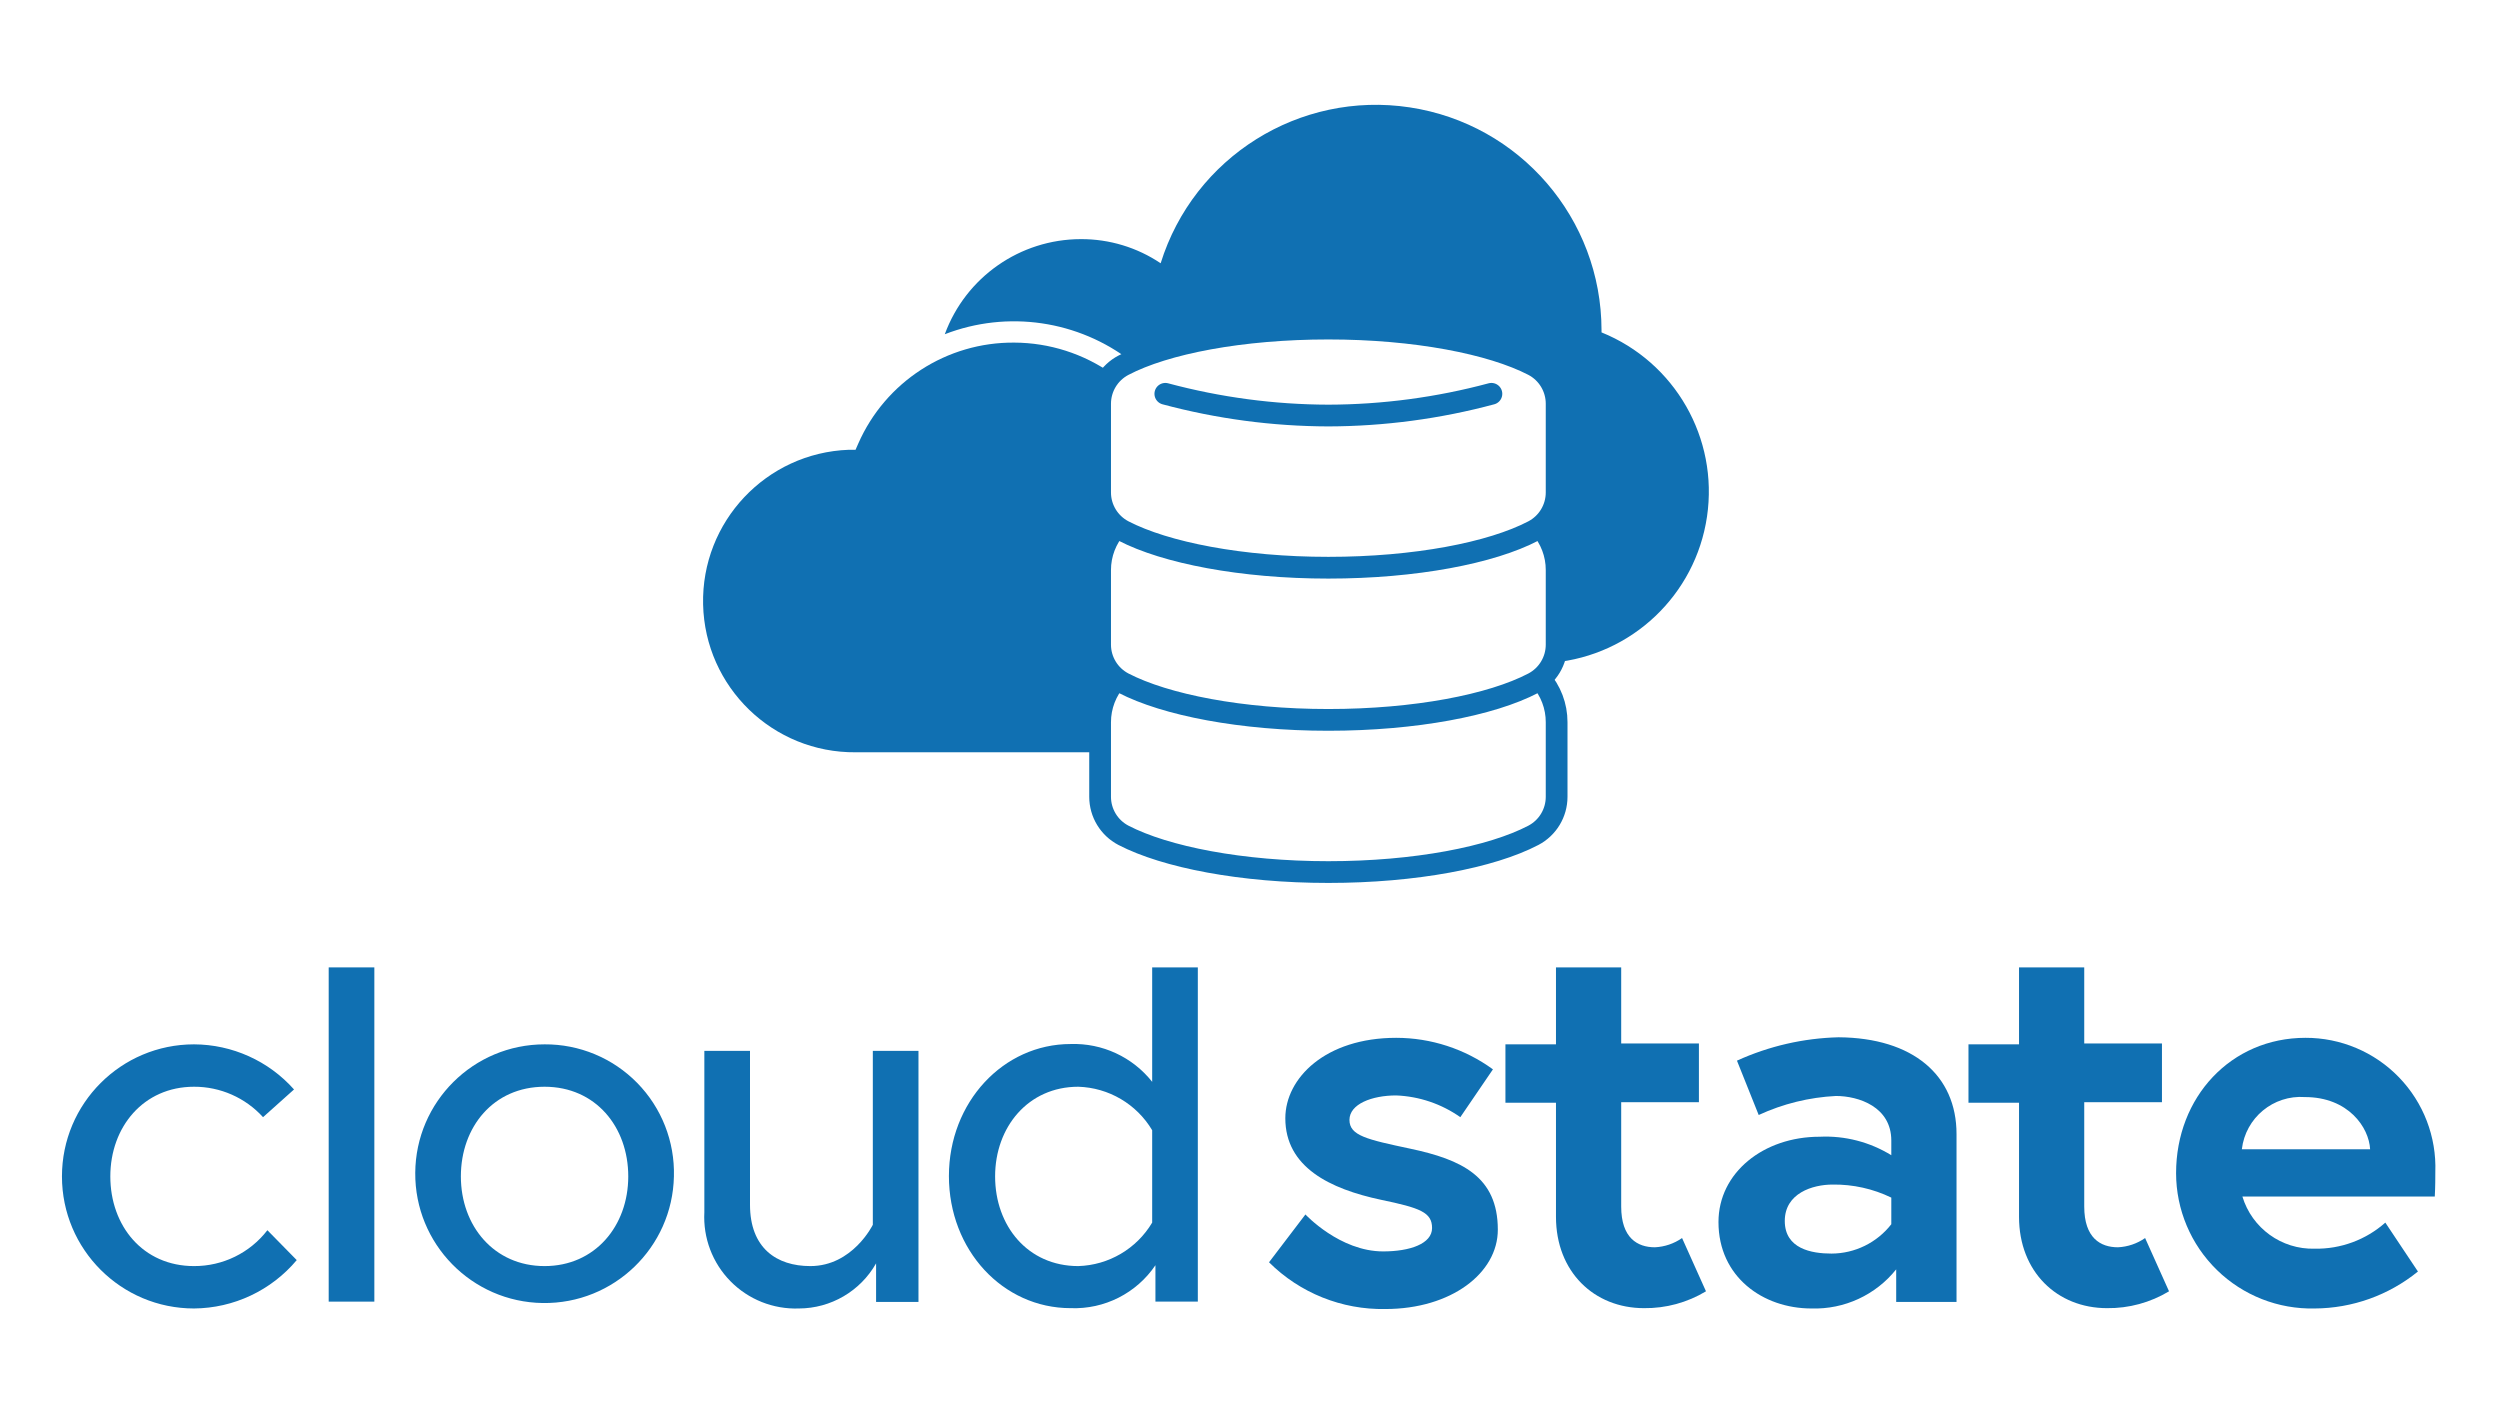
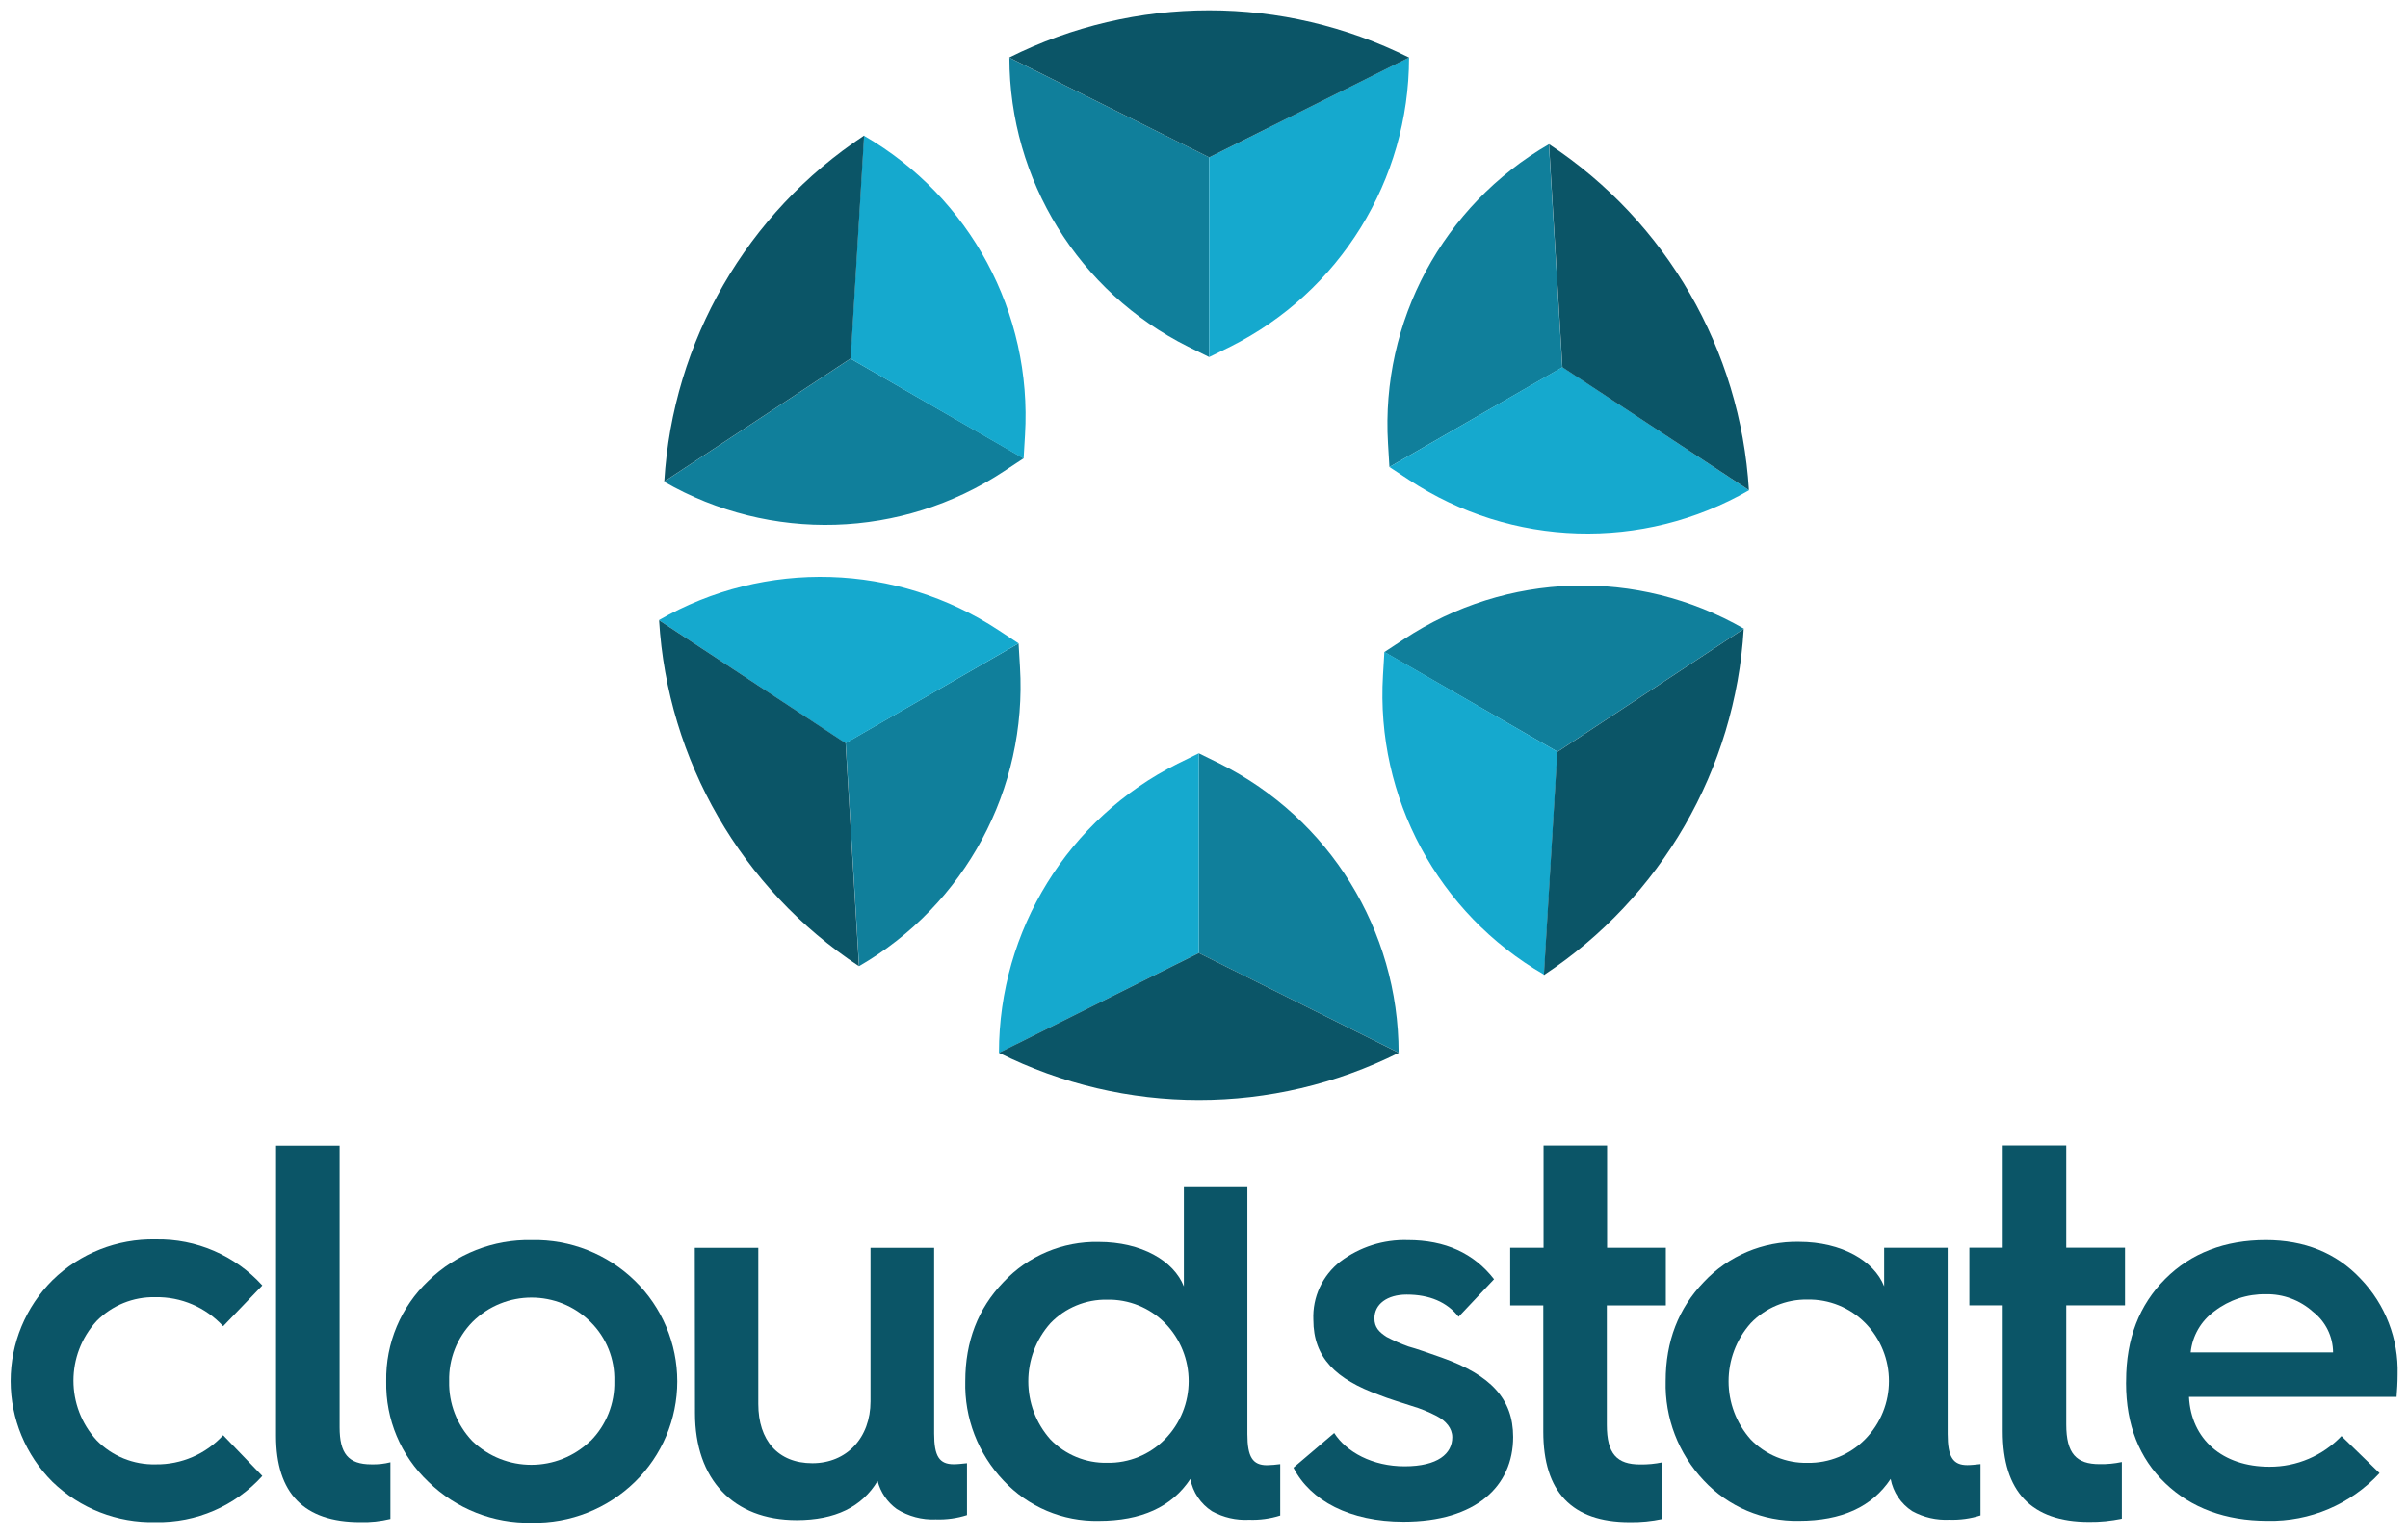
- <svg xmlns="http://www.w3.org/2000/svg" viewBox="0 0 230 130">
-   <g id="Layer_1" data-name="Layer 1">
-     <g id="text">
-       <path d="M27.3,115.93a12.46,12.46,0,0,1-9.45,4.45,12.15,12.15,0,0,1,0-24.3,12.38,12.38,0,0,1,9.2,4.15l-2.85,2.55a8.54,8.54,0,0,0-6.35-2.8c-4.65,0-7.7,3.7-7.7,8.25s3,8.25,7.7,8.25a8.48,8.48,0,0,0,6.75-3.3Z" fill="#1070b2" />
-       <path d="M30.24,89h4.2v30.75h-4.2Z" fill="#1070b2" />
-       <path d="M62,108.23A11.9,11.9,0,1,1,50.1,96.08,11.83,11.83,0,0,1,62,108.23Zm-4.2,0c0-4.55-3-8.25-7.7-8.25s-7.7,3.7-7.7,8.25,3.05,8.25,7.7,8.25S57.8,112.78,57.8,108.23Z" fill="#1070b2" />
-       <path d="M64.8,111.53V96.68H69v14.15c0,4,2.45,5.65,5.55,5.65,3.9,0,5.75-3.8,5.75-3.8v-16h4.2v23.1H80.6v-3.55a8.19,8.19,0,0,1-7.1,4.15A8.41,8.41,0,0,1,64.8,111.53Z" fill="#1070b2" />
-       <path d="M106,99.53V89h4.2v30.75H106.3v-3.35a9,9,0,0,1-7.8,3.95c-6.25,0-11.2-5.35-11.2-12.15s5-12.15,11.2-12.15A9.18,9.18,0,0,1,106,99.53Zm0,4.45a8.2,8.2,0,0,0-6.8-4c-4.6,0-7.65,3.7-7.65,8.25s3,8.25,7.65,8.25a8.2,8.2,0,0,0,6.8-4Z" fill="#1070b2" />
-       <path d="M120.1,111.73s3.15,3.4,7.15,3.4c2.45,0,4.5-.7,4.5-2.15s-1.1-1.85-4.7-2.6c-4.7-1-8.8-3-8.8-7.5,0-3.7,3.7-7.4,10.2-7.4a15.13,15.13,0,0,1,8.9,2.9l-3,4.4a11,11,0,0,0-5.9-2c-2.25,0-4.3.8-4.3,2.25s1.6,1.8,5.6,2.65c4.7,1,8.05,2.55,8.05,7.45,0,4-4.3,7.3-10.35,7.3a14.78,14.78,0,0,1-10.7-4.3Z" fill="#1070b2" />
-       <path d="M138.5,96.08h4.65V89h6v7h7.15v5.4h-7.15V111c0,2.9,1.5,3.75,3.1,3.75a4.75,4.75,0,0,0,2.5-.85l2.2,4.9a10.79,10.79,0,0,1-5.7,1.55c-4.6,0-8.1-3.35-8.1-8.4v-10.5H138.5Z" fill="#1070b2" />
-       <path d="M180,104.33v15.45h-5.55v-3a9.59,9.59,0,0,1-7.8,3.6c-4.45,0-8.55-2.9-8.55-7.95,0-4.55,4.15-7.85,9.3-7.85a11.52,11.52,0,0,1,6.6,1.7v-1.35c0-3.1-3-4.1-5.1-4.1a19.24,19.24,0,0,0-7.1,1.75l-2-5a24,24,0,0,1,9.35-2.15C176,95.48,180,98.93,180,104.33Zm-6,8.3v-2.45a12,12,0,0,0-5.4-1.2c-1.85,0-4.4.8-4.4,3.35s2.45,3,4.3,3A7,7,0,0,0,174,112.63Z" fill="#1070b2" />
-       <path d="M181.1,96.08h4.65V89h6v7h7.15v5.4h-7.15V111c0,2.9,1.5,3.75,3.1,3.75a4.75,4.75,0,0,0,2.5-.85l2.2,4.9a10.79,10.79,0,0,1-5.7,1.55c-4.6,0-8.1-3.35-8.1-8.4v-10.5H181.1Z" fill="#1070b2" />
-       <path d="M224.05,107.83c0,.45,0,1.35-.05,2.25H206.3a6.76,6.76,0,0,0,6.65,4.8,9.54,9.54,0,0,0,6.5-2.4l3,4.5a15.18,15.18,0,0,1-9.5,3.4,12.46,12.46,0,0,1-12.75-12.45c0-7,5.05-12.45,11.9-12.45A11.92,11.92,0,0,1,224.05,107.83Zm-6-2.1c-.1-2-2-4.8-6-4.8a5.45,5.45,0,0,0-5.8,4.8Z" fill="#1070b2" />
-     </g>
-     <g id="icon">
-       <path d="M101.21,66.44a6,6,0,0,1,1.53-4h0a4,4,0,0,1-1.53-3.13V52.44a6,6,0,0,1,1.53-4h0a4,4,0,0,1-1.53-3.13V37.15a4,4,0,0,1,1.11-2.75,15.7,15.7,0,0,0-9-2.88,15.54,15.54,0,0,0-14.36,9.29l-.25.57-.62,0a13.92,13.92,0,0,0,.64,27.83h22.51Z" fill="#1070b2" />
-       <path d="M147.34,30.54v-.17a20.75,20.75,0,0,0-40.56-6.15A13.06,13.06,0,0,0,99.43,22a13.35,13.35,0,0,0-12.51,8.75,17.64,17.64,0,0,1,17.19,2.52c4-1.81,10.6-3,18.1-3,8,0,15,1.35,18.86,3.37a4,4,0,0,1,2.14,3.55v8.16a4,4,0,0,1-1.52,3.13,6,6,0,0,1,1.52,4v6.87a4,4,0,0,1-.35,1.61,15.8,15.8,0,0,0,4.48-30.38Z" fill="#1070b2" />
-       <path d="M102.74,62.44a6,6,0,0,0-1.53,4v6.87a4,4,0,0,0,2.15,3.54c3.86,2,10.86,3.38,18.85,3.38s15-1.36,18.86-3.38a4,4,0,0,0,2.14-3.54V66.44a6,6,0,0,0-1.52-4" fill="none" stroke="#1070b2" stroke-linejoin="round" stroke-width="2" />
-       <path d="M102.74,48.44a6,6,0,0,0-1.53,4v6.87a4,4,0,0,0,2.15,3.54c3.86,2,10.86,3.38,18.85,3.38s15-1.36,18.86-3.38a4,4,0,0,0,2.14-3.54V52.44a6,6,0,0,0-1.52-4" fill="none" stroke="#1070b2" stroke-linejoin="round" stroke-width="2" />
-       <path d="M143.21,37.15a4,4,0,0,0-2.14-3.55c-3.86-2-10.86-3.37-18.86-3.37s-15,1.35-18.85,3.37a4,4,0,0,0-2.15,3.55v8.16a4,4,0,0,0,2.15,3.54c3.86,2,10.86,3.38,18.85,3.38s15-1.36,18.86-3.38a4,4,0,0,0,2.14-3.54Z" fill="none" stroke="#1070b2" stroke-linejoin="round" stroke-width="2" />
-       <path d="M137.21,36.23a58.4,58.4,0,0,1-15,2,58.5,58.5,0,0,1-15-2" fill="none" stroke="#1070b2" stroke-linecap="round" stroke-linejoin="round" stroke-width="2" />
-     </g>
+ <svg xmlns="http://www.w3.org/2000/svg" id="cloudstate-logo" viewBox="0 0 464 296">
+   <g id="icon">
+     <path d="M231,145.18l4.06,2a62.28,62.28,0,0,1,34.44,55.7h0L231,183.67Z" fill="#107f9b" />
+     <path d="M192.53,202.91,231,183.67V145.18l-4.07,2a62.29,62.29,0,0,0-34.44,55.7Z" fill="#15a9ce" />
+     <path d="M269.54,202.91h0L231,183.67l-38.51,19.24h0A86.1,86.1,0,0,0,269.54,202.91Z" fill="#0b5567" />
+     <path d="M233,68.82l-4.06-2a62.28,62.28,0,0,1-34.44-55.7h0L233,30.33Z" fill="#107f9b" />
+     <path d="M271.47,11.09,233,30.33V68.82l4.07-2a62.29,62.29,0,0,0,34.44-55.7Z" fill="#15a9ce" />
+     <path d="M194.46,11.09h0L233,30.33l38.51-19.24h0A86.1,86.1,0,0,0,194.46,11.09Z" fill="#0b5567" />
+     <path d="M197.24,88.33l-3.8,2.5a62.33,62.33,0,0,1-65.48,2h0l35.93-23.71Z" fill="#107f9b" />
+     <path d="M166.47,26.13l-2.58,43,33.35,19.25.27-4.54a62.28,62.28,0,0,0-31-57.66Z" fill="#15a9ce" />
+     <path d="M128,92.79h0l35.93-23.71,2.58-42.95h0A86.05,86.05,0,0,0,128,92.79Z" fill="#0b5567" />
+     <path d="M266.76,125.67l3.8-2.5a62.33,62.33,0,0,1,65.48-2h0l-35.93,23.71Z" fill="#107f9b" />
+     <path d="M297.53,187.87l2.58-43-33.35-19.25-.27,4.54a62.28,62.28,0,0,0,31,57.66Z" fill="#15a9ce" />
+     <path d="M336,121.21h0l-35.93,23.71-2.58,43h0A86.05,86.05,0,0,0,336,121.21Z" fill="#0b5567" />
+     <path d="M196.27,124l.27,4.53a62.27,62.27,0,0,1-31,57.67h0l-2.58-43Z" fill="#107f9b" />
+     <path d="M127,119.54l35.93,23.71L196.27,124l-3.79-2.5a62.33,62.33,0,0,0-65.48-2Z" fill="#15a9ce" />
+     <path d="M165.51,186.21h0l-2.58-43L127,119.54h0A86.06,86.06,0,0,0,165.51,186.21Z" fill="#0b5567" />
+     <path d="M267.73,90l-.27-4.53a62.27,62.27,0,0,1,31-57.67h0l2.58,43Z" fill="#107f9b" />
+     <path d="M337,94.46,301.07,70.75,267.73,90l3.79,2.5a62.33,62.33,0,0,0,65.48,2Z" fill="#15a9ce" />
+     <path d="M298.49,27.79h0l2.58,43L337,94.46h0A86.06,86.06,0,0,0,298.49,27.79Z" fill="#0b5567" />
+   </g>
+   <g id="cloudstate">
+     <path d="M50.55,247.74,43,255.6A17.28,17.28,0,0,0,29.94,250a15.39,15.39,0,0,0-11.32,4.59,17.05,17.05,0,0,0,0,23A15.38,15.38,0,0,0,30,282.22,17.3,17.3,0,0,0,43,276.61l7.55,7.85A26.93,26.93,0,0,1,30,293.34a27.57,27.57,0,0,1-19.89-7.75,27.45,27.45,0,0,1,0-38.86,27.58,27.58,0,0,1,19.88-7.86A27,27,0,0,1,50.55,247.74Z" fill="#0b5567" />
+     <path d="M53.2,220.82H65.44v54.26c0,5,1.63,7.14,6.12,7.14a13.25,13.25,0,0,0,3.67-.4v10.91a22,22,0,0,1-5.82.61c-10.81,0-16.22-5.5-16.22-16.62Z" fill="#0b5567" />
+     <path d="M74.42,266.2a26,26,0,0,1,8.15-19.38A27.66,27.66,0,0,1,102.46,239a27.58,27.58,0,0,1,19.89,7.85,27.09,27.09,0,0,1,0,38.75,27.62,27.62,0,0,1-19.89,7.86,27.62,27.62,0,0,1-19.89-7.85A25.94,25.94,0,0,1,74.42,266.2Zm39.37,11.52a15.83,15.83,0,0,0,4.59-11.52,15.47,15.47,0,0,0-4.59-11.43,16.13,16.13,0,0,0-22.75,0,15.76,15.76,0,0,0-4.49,11.42A16.16,16.16,0,0,0,91,277.72a16.39,16.39,0,0,0,22.75,0Z" fill="#0b5567" />
+     <path d="M133.88,240.49h12.24v30.09c0,7,3.78,11.42,10.41,11.42s11.21-4.9,11.21-11.93V240.49H180v35.8c0,4.38,1,5.91,3.78,5.91.71,0,1.63-.1,2.55-.2v10a17.72,17.72,0,0,1-6,.82,13,13,0,0,1-7.55-2,9.59,9.59,0,0,1-3.67-5.4c-3,5-8.16,7.54-15.6,7.54-12.24,0-19.59-7.85-19.59-20.6Z" fill="#0b5567" />
+     <path d="M228.12,247.93V228.8h12.24v47.59c0,4.39,1,6,3.78,6a23.54,23.54,0,0,0,2.55-.21v9.9a17.76,17.76,0,0,1-6,.81,13.3,13.3,0,0,1-7.14-1.63,9.47,9.47,0,0,1-4.18-6.22c-3.57,5.41-9.48,8.06-17.64,8.06a24.41,24.41,0,0,1-18.36-7.75A26.78,26.78,0,0,1,186,266.19c0-7.65,2.45-14,7.34-19.08a24.44,24.44,0,0,1,18.36-7.75C220,239.36,226.18,243,228.12,247.93Zm-3.67,29.47a16,16,0,0,0,0-22.44,15.26,15.26,0,0,0-11.12-4.48A14.77,14.77,0,0,0,202.42,255a16.85,16.85,0,0,0,0,22.44,14.8,14.8,0,0,0,10.92,4.48A15.2,15.2,0,0,0,224.45,277.4Z" fill="#0b5567" />
+     <path d="M257.09,276.18c2.35,3.67,7.35,6.42,13.57,6.42,6.42,0,9.18-2.45,9.18-5.61,0-1.73-1.23-3.16-3-4.08a26.36,26.36,0,0,0-4.8-1.94c-1.53-.51-4.59-1.42-6.32-2.14-8.26-3-12.65-7.14-12.65-14.48a13.47,13.47,0,0,1,5.2-11.22A20.57,20.57,0,0,1,271.26,239c7.25,0,12.75,2.54,16.63,7.54l-6.83,7.24c-2.25-2.85-5.61-4.28-10-4.28-3.77,0-6.22,1.84-6.22,4.59,0,1.74.92,2.65,2.35,3.57a33,33,0,0,0,4.18,1.84c1.53.41,4.38,1.42,6.42,2.14,9.49,3.36,13.78,8,13.78,15.3,0,9.48-7.14,16.32-21.12,16.32-10.3,0-17.95-4-21.21-10.4Z" fill="#0b5567" />
+     <path d="M297.38,251.59H291V240.47h6.43V220.79h12.24v19.68h11.32v11.12H309.62v23c0,5.61,1.94,7.65,6.43,7.65a19.44,19.44,0,0,0,4.28-.41v10.91a28.07,28.07,0,0,1-6.32.61c-11.12,0-16.63-5.81-16.63-17.43Z" fill="#0b5567" />
+     <path d="M363.06,247.91v-7.44H375.3v35.9c0,4.38,1,6,3.78,6,.71,0,1.63-.1,2.55-.2v9.89a17.72,17.72,0,0,1-6,.82,13.49,13.49,0,0,1-7.14-1.63,9.47,9.47,0,0,1-4.18-6.22c-3.57,5.4-9.48,8.06-17.64,8.06a24.41,24.41,0,0,1-18.36-7.75,26.81,26.81,0,0,1-7.35-19.18c0-7.65,2.45-14,7.34-19.07a24.44,24.44,0,0,1,18.36-7.75C354.9,239.35,361.12,243,363.06,247.91Zm-3.67,29.48a16,16,0,0,0,0-22.44,15.23,15.23,0,0,0-11.12-4.49A14.77,14.77,0,0,0,337.36,255a16.85,16.85,0,0,0,0,22.44,14.77,14.77,0,0,0,10.92,4.49A15.2,15.2,0,0,0,359.39,277.39Z" fill="#0b5567" />
+     <path d="M385.91,251.58h-6.43V240.46h6.43V220.78h12.24v19.68h11.32v11.12H398.15v22.95c0,5.61,1.94,7.65,6.43,7.65a18.8,18.8,0,0,0,4.28-.41v10.91a28.6,28.6,0,0,1-6.32.62c-11.12,0-16.63-5.82-16.63-17.44Z" fill="#0b5567" />
+     <path d="M409.68,266.16c0-8.16,2.55-14.68,7.54-19.68S428.75,239,436.6,239c7.45,0,13.57,2.45,18.26,7.44A25.57,25.57,0,0,1,462,264.93c0,1.53-.1,3-.2,4.29h-40c.41,8.16,6.43,13.46,15.51,13.46a19,19,0,0,0,13.87-5.91l7.34,7.14a28.5,28.5,0,0,1-21.62,9.18c-8.06,0-14.69-2.45-19.68-7.24s-7.55-11.22-7.55-19.28Zm39.88-5.51a10,10,0,0,0-3.88-7.85,13.19,13.19,0,0,0-9.08-3.37,15.81,15.81,0,0,0-9.89,3.27,11.19,11.19,0,0,0-4.59,7.95Z" fill="#0b5567" />
  </g>
</svg>
